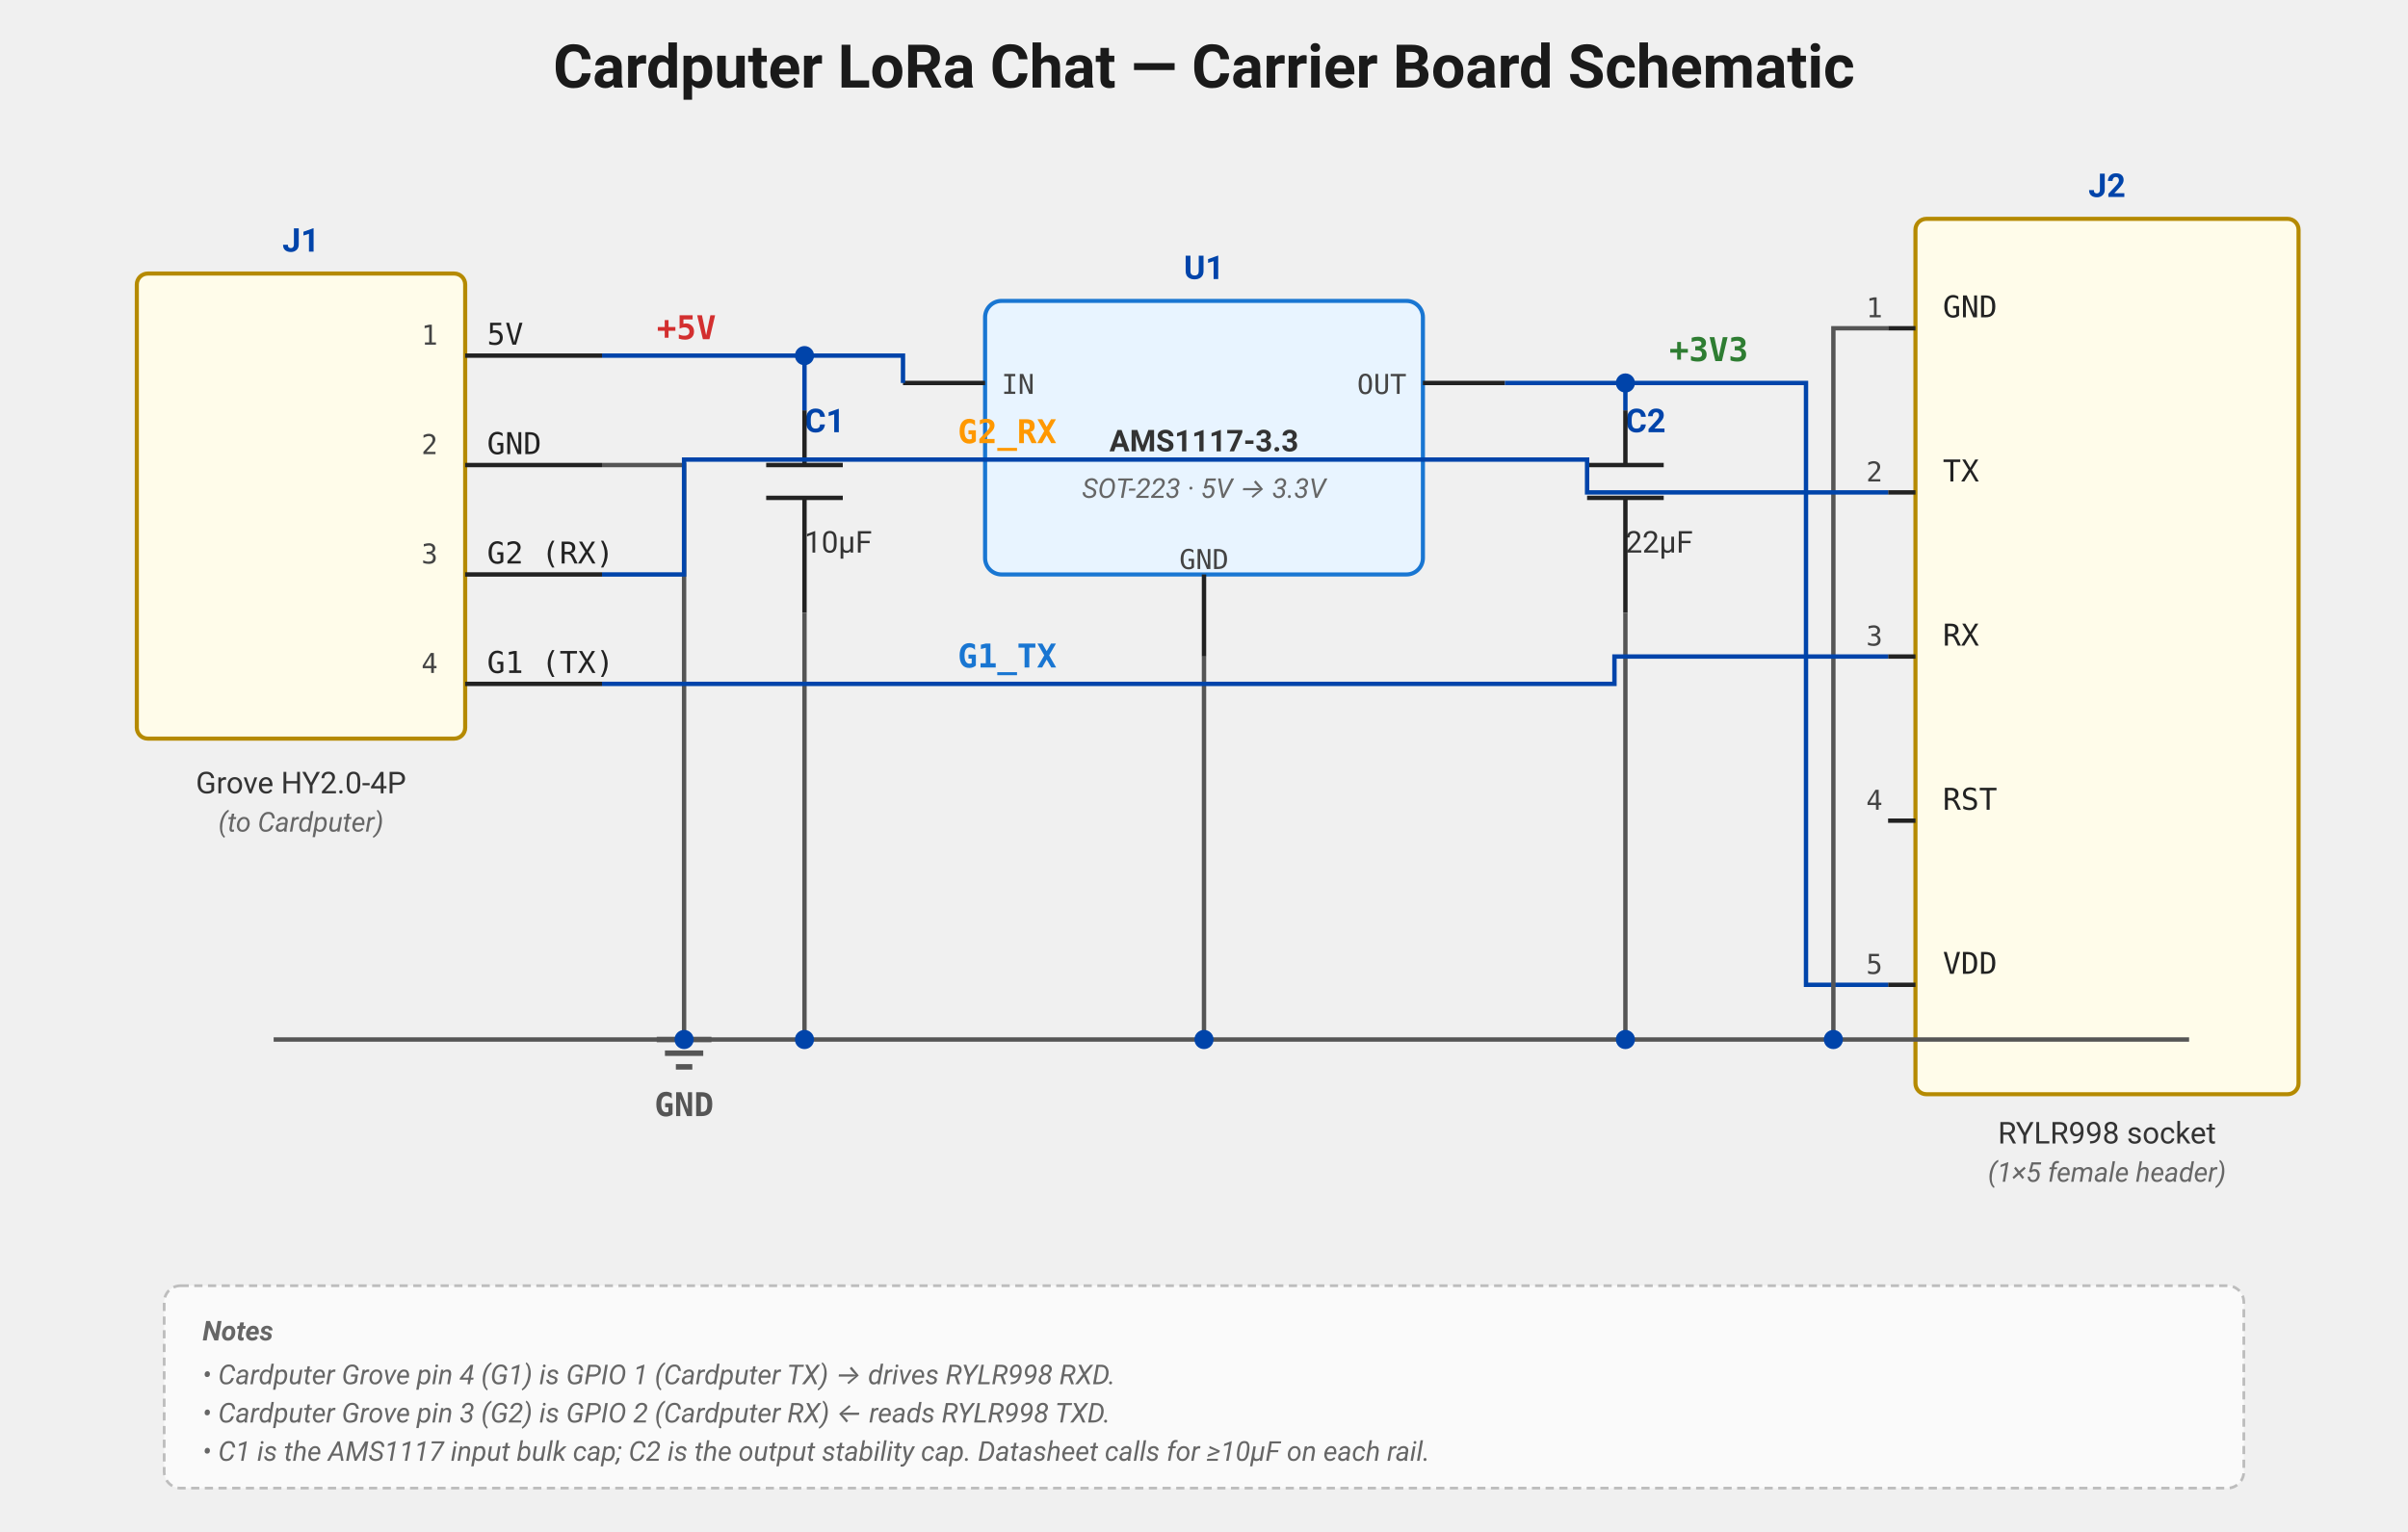
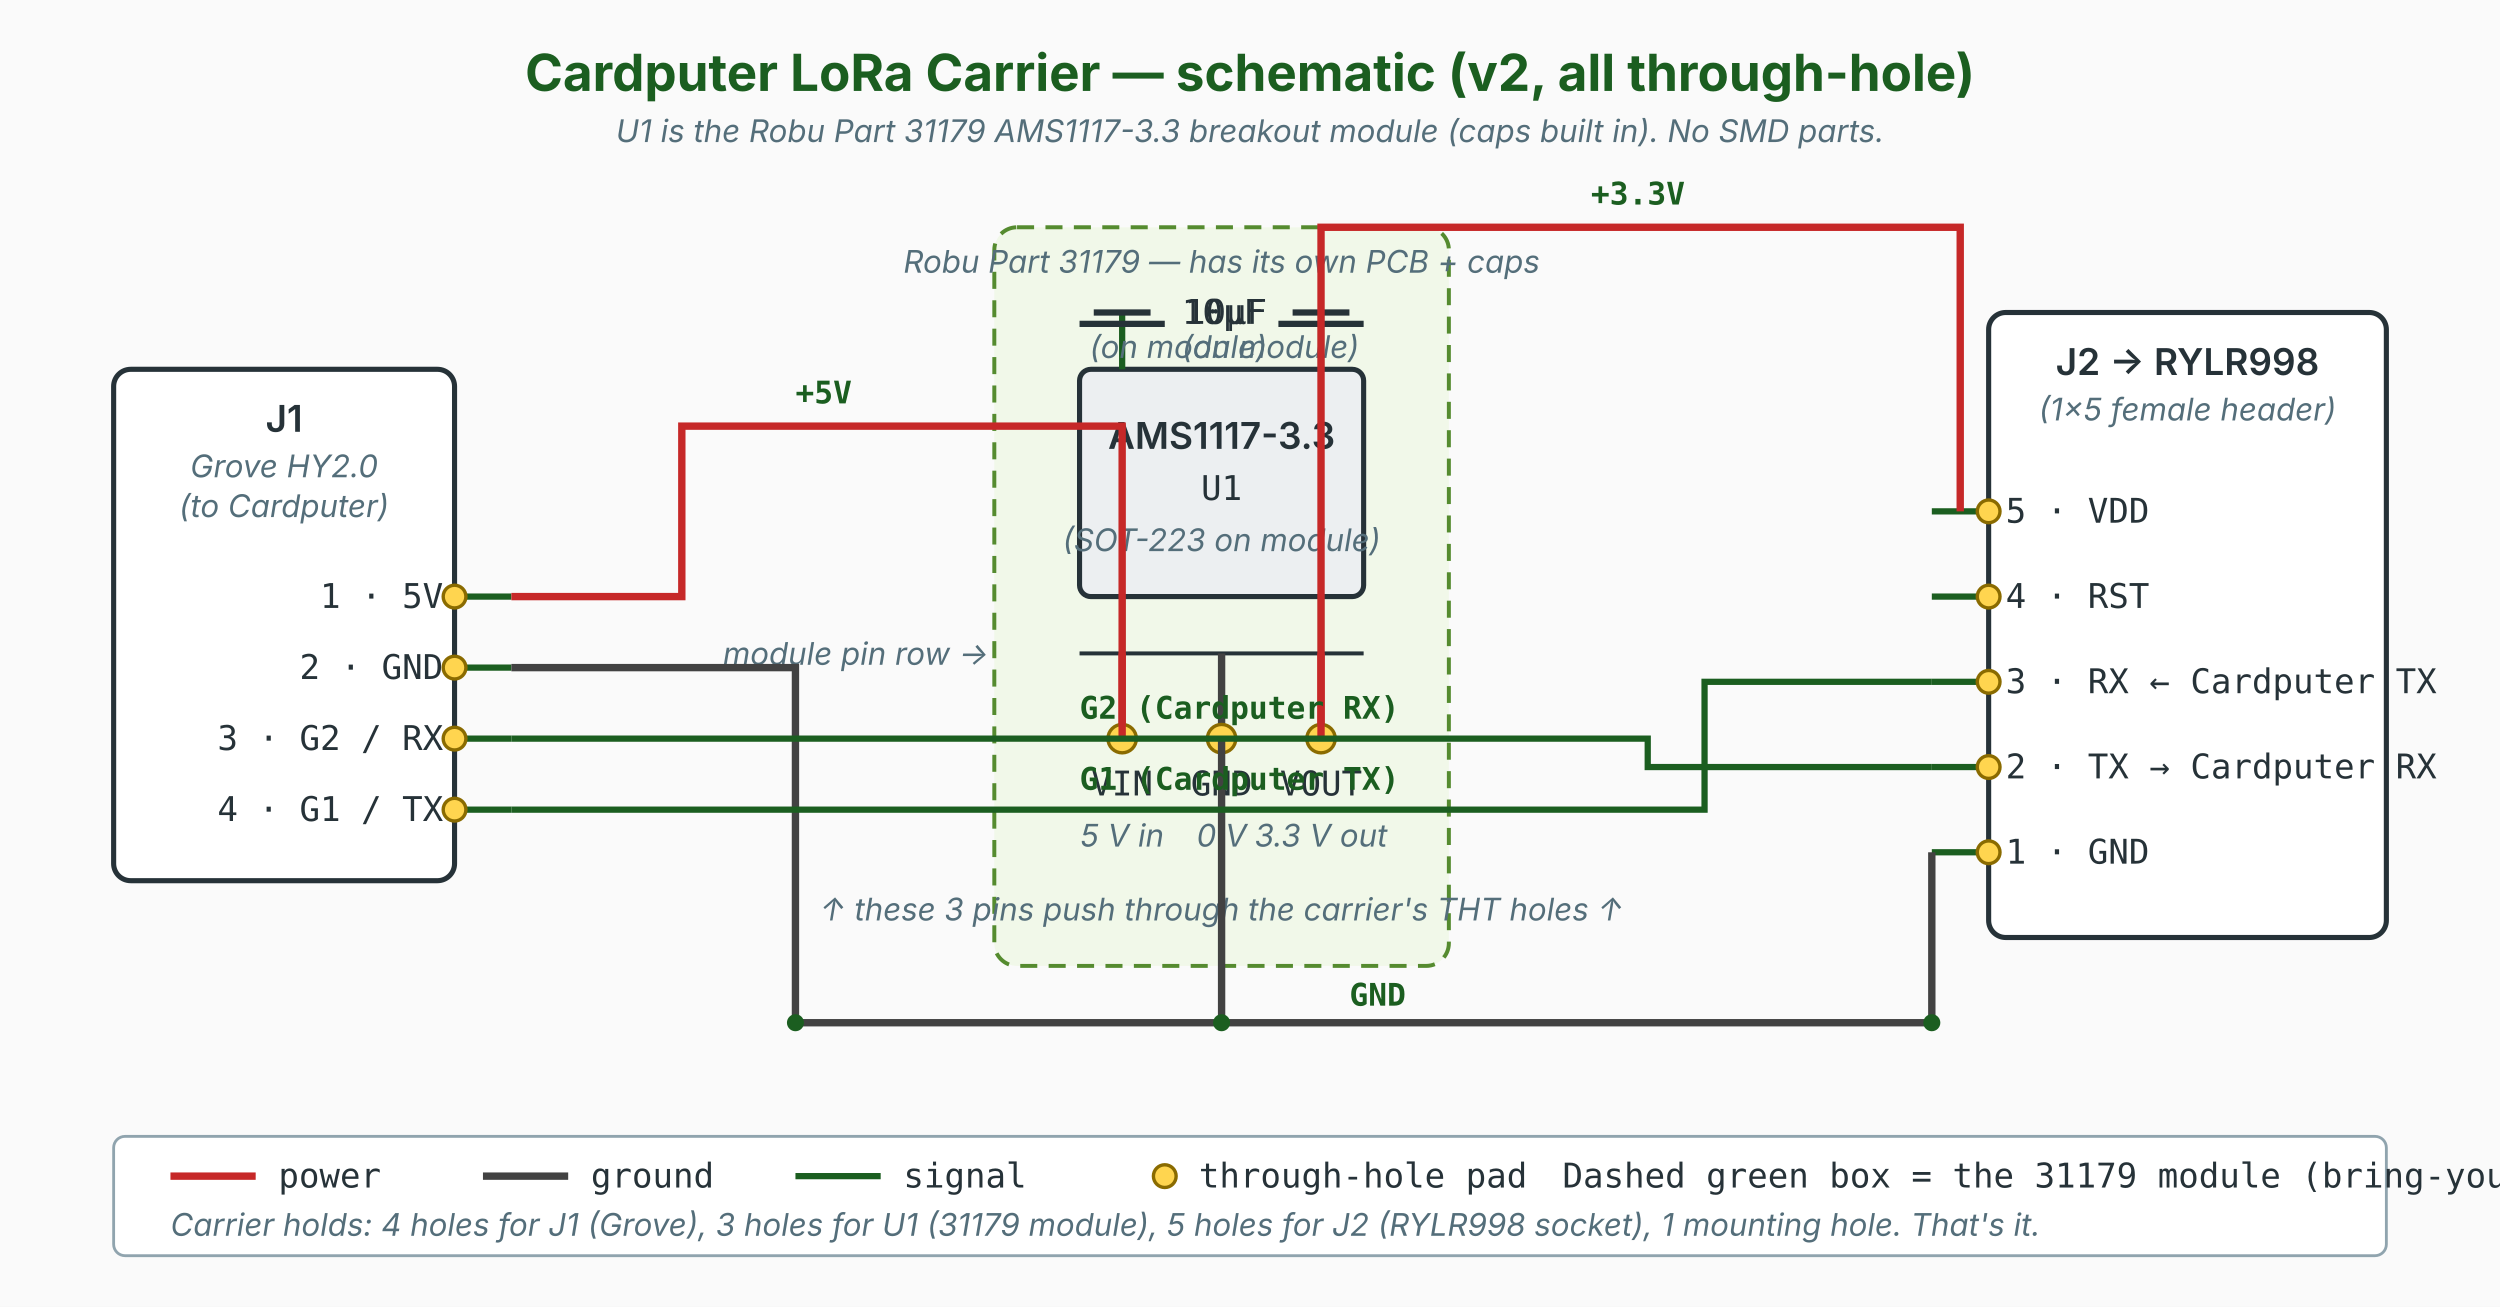
- <svg xmlns="http://www.w3.org/2000/svg" viewBox="0 0 880 560" font-family="-apple-system, BlinkMacSystemFont, 'Segoe UI', Roboto, sans-serif">
+ <svg xmlns="http://www.w3.org/2000/svg" viewBox="0 0 880 460" font-family="-apple-system, 'Segoe UI', sans-serif">
  <defs>
    <style>
-       .title  { font-size: 22px; font-weight: 700; fill: #1a1a1a; }
-       .lbl    { font-size: 11px; font-family: 'SF Mono', Menlo, monospace; fill: #222; }
-       .pin    { font-size: 10px; font-family: 'SF Mono', Menlo, monospace; fill: #444; }
-       .net    { font-size: 12px; font-weight: 700; font-family: 'SF Mono', Menlo, monospace; }
-       .ref    { font-size: 12px; font-weight: 700; fill: #0044AA; }
-       .val    { font-size: 11px; fill: #333; }
-       .wire   { stroke: #0044AA; stroke-width: 1.6; fill: none; }
-       .gnd    { stroke: #555; stroke-width: 1.6; fill: none; }
-       .dot    { fill: #0044AA; }
-       .box    { fill: #FFFCEA; stroke: #B58A00; stroke-width: 1.5; }
-       .ic     { fill: #E8F4FF; stroke: #1976D2; stroke-width: 1.5; }
-       .cap    { fill: none; stroke: #222; stroke-width: 1.6; }
-       .note   { font-size: 10px; fill: #666; font-style: italic; }
+       .wire    { stroke: #1B5E20; stroke-width: 2.2; fill: none; }
+       .wire-pwr{ stroke: #C62828; stroke-width: 2.6; fill: none; }
+       .wire-gnd{ stroke: #424242; stroke-width: 2.6; fill: none; }
+       .pad     { fill: #FFD54F; stroke: #8A6B00; stroke-width: 1.2; }
+       .body    { fill: #FFFFFF; stroke: #263238; stroke-width: 1.8; }
+       .module  { fill: #ECEFF1; stroke: #263238; stroke-width: 1.8; }
+       .lbl     { font-size: 13px; fill: #263238; font-weight: 600; }
+       .pin     { font-size: 12px; fill: #263238; font-family: monospace; }
+       .net     { font-size: 11px; fill: #1B5E20; font-family: monospace; font-weight: 700; }
+       .title   { font-size: 18px; fill: #1B5E20; font-weight: 700; }
+       .note    { font-size: 11px; fill: #546E7A; font-style: italic; }
+       .junction{ fill: #1B5E20; }
    </style>
  </defs>
-   <text class="title" x="440" y="32" text-anchor="middle">Cardputer LoRa Chat — Carrier Board Schematic</text>
-   <g>
-     <rect class="box" x="50" y="100" width="120" height="170" rx="4" />
-     <text class="ref" x="110" y="92" text-anchor="middle">J1</text>
-     <text class="val" x="110" y="290" text-anchor="middle">Grove HY2.0-4P</text>
-     <text class="note" x="110" y="304" text-anchor="middle">(to Cardputer)</text>
-     <line x1="170" y1="130" x2="220" y2="130" stroke="#222" stroke-width="1.6" />
-     <text class="pin" x="160" y="126" text-anchor="end">1</text>
-     <text class="lbl" x="178" y="126">5V</text>
-     <line x1="170" y1="170" x2="220" y2="170" stroke="#222" stroke-width="1.6" />
-     <text class="pin" x="160" y="166" text-anchor="end">2</text>
-     <text class="lbl" x="178" y="166">GND</text>
-     <line x1="170" y1="210" x2="220" y2="210" stroke="#222" stroke-width="1.6" />
-     <text class="pin" x="160" y="206" text-anchor="end">3</text>
-     <text class="lbl" x="178" y="206">G2 (RX)</text>
-     <line x1="170" y1="250" x2="220" y2="250" stroke="#222" stroke-width="1.6" />
-     <text class="pin" x="160" y="246" text-anchor="end">4</text>
-     <text class="lbl" x="178" y="246">G1 (TX)</text>
+   <rect width="880" height="460" fill="#FAFAFA" />
+   <text x="440" y="32" text-anchor="middle" class="title">Cardputer LoRa Carrier — schematic (v2, all through-hole)</text>
+   <text x="440" y="50" text-anchor="middle" class="note">U1 is the Robu Part 31179 AMS1117-3.3 breakout module (caps built in). No SMD parts.</text>
+   <g transform="translate(40, 130)">
+     <rect class="body" x="0" y="0" width="120" height="180" rx="6" />
+     <text x="60" y="22" text-anchor="middle" class="lbl">J1</text>
+     <text x="60" y="38" text-anchor="middle" class="note">Grove HY2.0</text>
+     <text x="60" y="52" text-anchor="middle" class="note">(to Cardputer)</text>
+     <line class="wire" x1="120" y1="80" x2="140" y2="80" />
+     <line class="wire" x1="120" y1="105" x2="140" y2="105" />
+     <line class="wire" x1="120" y1="130" x2="140" y2="130" />
+     <line class="wire" x1="120" y1="155" x2="140" y2="155" />
+     <circle class="pad" cx="120" cy="80" r="4" />
+     <circle class="pad" cx="120" cy="105" r="4" />
+     <circle class="pad" cx="120" cy="130" r="4" />
+     <circle class="pad" cx="120" cy="155" r="4" />
+     <text x="116" y="84" text-anchor="end" class="pin">1 · 5V</text>
+     <text x="116" y="109" text-anchor="end" class="pin">2 · GND</text>
+     <text x="116" y="134" text-anchor="end" class="pin">3 · G2 / RX</text>
+     <text x="116" y="159" text-anchor="end" class="pin">4 · G1 / TX</text>
  </g>
-   <g transform="translate(360 110)">
-     <rect class="ic" width="160" height="100" rx="6" />
-     <text class="ref" x="80" y="-8" text-anchor="middle">U1</text>
-     <text class="val" x="80" y="55" text-anchor="middle" font-weight="700">AMS1117-3.3</text>
-     <text class="note" x="80" y="72" text-anchor="middle">SOT-223  ·  5V → 3.3V</text>
-     <text class="pin" x="6" y="34">IN</text>
-     <text class="pin" x="154" y="34" text-anchor="end">OUT</text>
-     <text class="pin" x="80" y="98" text-anchor="middle">GND</text>
-     <line x1="0" y1="30" x2="-30" y2="30" stroke="#222" stroke-width="1.6" />
-     <line x1="160" y1="30" x2="190" y2="30" stroke="#222" stroke-width="1.6" />
-     <line x1="80" y1="100" x2="80" y2="130" stroke="#222" stroke-width="1.6" />
+   <g transform="translate(360, 90)">
+     <rect x="-10" y="-10" width="160" height="260" rx="8" fill="#F1F8E9" stroke="#558B2F" stroke-width="1.4" stroke-dasharray="6 4" />
+     <text x="70" y="6" text-anchor="middle" class="note">Robu Part 31179 — has its own PCB + caps</text>
+     <rect class="module" x="20" y="40" width="100" height="80" rx="4" />
+     <text x="70" y="68" text-anchor="middle" class="lbl">AMS1117-3.3</text>
+     <text x="70" y="86" text-anchor="middle" class="pin">U1</text>
+     <text x="70" y="104" text-anchor="middle" class="note">(SOT-223 on module)</text>
+     <line class="wire" x1="35" y1="40" x2="35" y2="20" />
+     <line class="wire" x1="35" y1="140" x2="35" y2="120" />
+     <line stroke="#263238" stroke-width="2.2" x1="25" y1="20" x2="45" y2="20" />
+     <line stroke="#263238" stroke-width="2.2" x1="20" y1="24" x2="50" y2="24" />
+     <text x="56" y="24" class="pin">10µF</text>
+     <text x="56" y="36" class="note">(on module)</text>
+     <line class="wire" x1="105" y1="40" x2="105" y2="20" />
+     <line class="wire" x1="105" y1="140" x2="105" y2="120" />
+     <line stroke="#263238" stroke-width="2.2" x1="95" y1="20" x2="115" y2="20" />
+     <line stroke="#263238" stroke-width="2.2" x1="90" y1="24" x2="120" y2="24" />
+     <text x="86" y="24" text-anchor="end" class="pin">10µF</text>
+     <text x="86" y="36" text-anchor="end" class="note">(on module)</text>
+     <line stroke="#263238" stroke-width="1.4" x1="20" y1="140" x2="120" y2="140" />
+     <text x="-12" y="144" text-anchor="end" class="note">module pin row →</text>
+     <line class="wire-pwr" x1="35" y1="140" x2="35" y2="170" />
+     <line class="wire-gnd" x1="70" y1="140" x2="70" y2="170" />
+     <line class="wire-pwr" x1="105" y1="140" x2="105" y2="170" />
+     <circle class="pad" cx="35" cy="170" r="5" />
+     <circle class="pad" cx="70" cy="170" r="5" />
+     <circle class="pad" cx="105" cy="170" r="5" />
+     <text x="35" y="190" text-anchor="middle" class="pin">VIN</text>
+     <text x="70" y="190" text-anchor="middle" class="pin">GND</text>
+     <text x="105" y="190" text-anchor="middle" class="pin">VOUT</text>
+     <text x="35" y="208" text-anchor="middle" class="note">5 V in</text>
+     <text x="70" y="208" text-anchor="middle" class="note">0 V</text>
+     <text x="105" y="208" text-anchor="middle" class="note">3.3 V out</text>
+     <text x="70" y="234" text-anchor="middle" class="note">↑ these 3 pins push through the carrier's THT holes ↑</text>
  </g>
-   <g transform="translate(280 160)">
-     <text class="ref" x="14" y="-2">C1</text>
-     <text class="val" x="14" y="42">10µF</text>
-     <line x1="0" y1="10" x2="28" y2="10" class="cap" />
-     <line x1="0" y1="22" x2="28" y2="22" class="cap" />
-     <line x1="14" y1="-10" x2="14" y2="10" stroke="#222" stroke-width="1.6" />
-     <line x1="14" y1="22" x2="14" y2="64" stroke="#222" stroke-width="1.6" />
+   <g transform="translate(700, 110)">
+     <rect class="body" x="0" y="0" width="140" height="220" rx="6" />
+     <text x="70" y="22" text-anchor="middle" class="lbl">J2 → RYLR998</text>
+     <text x="70" y="38" text-anchor="middle" class="note">(1×5 female header)</text>
+     <line class="wire" x1="0" y1="70" x2="-20" y2="70" />
+     <line class="wire" x1="0" y1="100" x2="-20" y2="100" />
+     <line class="wire" x1="0" y1="130" x2="-20" y2="130" />
+     <line class="wire" x1="0" y1="160" x2="-20" y2="160" />
+     <line class="wire" x1="0" y1="190" x2="-20" y2="190" />
+     <circle class="pad" cx="0" cy="70" r="4" />
+     <circle class="pad" cx="0" cy="100" r="4" />
+     <circle class="pad" cx="0" cy="130" r="4" />
+     <circle class="pad" cx="0" cy="160" r="4" />
+     <circle class="pad" cx="0" cy="190" r="4" />
+     <text x="6" y="74" class="pin">5 · VDD</text>
+     <text x="6" y="104" class="pin">4 · RST</text>
+     <text x="6" y="134" class="pin">3 · RX  ← Cardputer TX</text>
+     <text x="6" y="164" class="pin">2 · TX  → Cardputer RX</text>
+     <text x="6" y="194" class="pin">1 · GND</text>
  </g>
-   <g transform="translate(580 160)">
-     <text class="ref" x="14" y="-2">C2</text>
-     <text class="val" x="14" y="42">22µF</text>
-     <line x1="0" y1="10" x2="28" y2="10" class="cap" />
-     <line x1="0" y1="22" x2="28" y2="22" class="cap" />
-     <line x1="14" y1="-10" x2="14" y2="10" stroke="#222" stroke-width="1.6" />
-     <line x1="14" y1="22" x2="14" y2="64" stroke="#222" stroke-width="1.6" />
-   </g>
-   <g>
-     <rect class="box" x="700" y="80" width="140" height="320" rx="4" />
-     <text class="ref" x="770" y="72" text-anchor="middle">J2</text>
-     <text class="val" x="770" y="418" text-anchor="middle">RYLR998 socket</text>
-     <text class="note" x="770" y="432" text-anchor="middle">(1×5 female header)</text>
-     <line x1="690" y1="120" x2="700" y2="120" stroke="#222" stroke-width="1.6" />
-     <text class="pin" x="688" y="116" text-anchor="end">1</text>
-     <text class="lbl" x="710" y="116">GND</text>
-     <line x1="690" y1="180" x2="700" y2="180" stroke="#222" stroke-width="1.6" />
-     <text class="pin" x="688" y="176" text-anchor="end">2</text>
-     <text class="lbl" x="710" y="176">TX</text>
-     <line x1="690" y1="240" x2="700" y2="240" stroke="#222" stroke-width="1.6" />
-     <text class="pin" x="688" y="236" text-anchor="end">3</text>
-     <text class="lbl" x="710" y="236">RX</text>
-     <line x1="690" y1="300" x2="700" y2="300" stroke="#222" stroke-width="1.6" />
-     <text class="pin" x="688" y="296" text-anchor="end">4</text>
-     <text class="lbl" x="710" y="296">RST</text>
-     <line x1="690" y1="360" x2="700" y2="360" stroke="#222" stroke-width="1.6" />
-     <text class="pin" x="688" y="356" text-anchor="end">5</text>
-     <text class="lbl" x="710" y="356">VDD</text>
-   </g>
-   <path class="wire" d="M 220 130 L 294 130 L 294 150" />
-   <path class="wire" d="M 294 130 L 330 130 L 330 140" />
-   <circle class="dot" cx="294" cy="130" r="3.5" />
-   <text class="net" x="240" y="124" fill="#D32F2F">+5V</text>
-   <path class="wire" d="M 550 140 L 594 140 L 594 150" />
-   <path class="wire" d="M 594 140 L 660 140 L 660 360 L 690 360" />
-   <circle class="dot" cx="594" cy="140" r="3.5" />
-   <text class="net" x="610" y="132" fill="#2E7D32">+3V3</text>
-   <path class="gnd" d="M 220 170 L 250 170 L 250 380" />
-   <path class="gnd" d="M 100 380 L 800 380" />
-   <path class="gnd" d="M 440 240 L 440 380" />
-   <path class="gnd" d="M 294 224 L 294 380" />
-   <path class="gnd" d="M 594 224 L 594 380" />
-   <path class="gnd" d="M 690 120 L 670 120 L 670 380" />
-   <g transform="translate(250 380)">
-     <line x1="-10" y1="0" x2="10" y2="0" stroke="#555" stroke-width="2" />
-     <line x1="-7" y1="5" x2="7" y2="5" stroke="#555" stroke-width="2" />
-     <line x1="-3" y1="10" x2="3" y2="10" stroke="#555" stroke-width="2" />
-     <text class="net" x="0" y="28" text-anchor="middle" fill="#555">GND</text>
-   </g>
-   <circle class="dot" cx="294" cy="380" r="3.5" />
-   <circle class="dot" cx="440" cy="380" r="3.5" />
-   <circle class="dot" cx="594" cy="380" r="3.5" />
-   <circle class="dot" cx="670" cy="380" r="3.5" />
-   <circle class="dot" cx="250" cy="380" r="3.5" />
-   <path class="wire" d="M 220 250 L 590 250 L 590 240 L 690 240" />
-   <text class="net" x="350" y="244" fill="#1976D2">G1_TX</text>
-   <path class="wire" d="M 220 210 L 250 210 L 250 168 L 580 168 L 580 180 L 690 180" />
-   <text class="net" x="350" y="162" fill="#FF9800">G2_RX</text>
-   <g transform="translate(60 470)">
-     <rect width="760" height="74" rx="6" fill="#FAFAFA" stroke="#BDBDBD" stroke-width="1" stroke-dasharray="3 2" />
-     <text class="note" x="14" y="20" font-size="11" fill="#333" font-style="normal" font-weight="600">Notes</text>
-     <text class="note" x="14" y="36">• Cardputer Grove pin 4 (G1) is GPIO 1 (Cardputer TX) → drives RYLR998 RXD.</text>
-     <text class="note" x="14" y="50">• Cardputer Grove pin 3 (G2) is GPIO 2 (Cardputer RX) ← reads RYLR998 TXD.</text>
-     <text class="note" x="14" y="64">• C1 is the AMS1117 input bulk cap; C2 is the output stability cap. Datasheet calls for ≥10µF on each rail.</text>
+   <path class="wire-pwr" d="M 180,210 L 240,210 L 240,150 L 395,150 L 395,260" />
+   <text x="280" y="142" class="net">+5V</text>
+   <path class="wire-gnd" d="M 180,235 L 280,235 L 280,360 L 430,360 L 430,260" />
+   <path class="wire-gnd" d="M 430,360 L 680,360 L 680,300" />
+   <circle class="junction" cx="280" cy="360" r="3" />
+   <circle class="junction" cx="430" cy="360" r="3" />
+   <circle class="junction" cx="680" cy="360" r="3" />
+   <text x="475" y="354" class="net">GND</text>
+   <path class="wire-pwr" d="M 465,260 L 465,80 L 690,80 L 690,180" />
+   <text x="560" y="72" class="net">+3.3V</text>
+   <path class="wire" d="M 180,285 L 600,285 L 600,240 L 680,240" />
+   <text x="380" y="278" class="net">G1 (Cardputer TX)</text>
+   <path class="wire" d="M 180,260 L 580,260 L 580,270 L 680,270" />
+   <text x="380" y="253" class="net">G2 (Cardputer RX)</text>
+   <g transform="translate(40, 400)">
+     <rect x="0" y="0" width="800" height="42" fill="#FFFFFF" stroke="#90A4AE" stroke-width="1" rx="4" />
+     <line class="wire-pwr" x1="20" y1="14" x2="50" y2="14" />
+     <text x="58" y="18" class="pin">power</text>
+     <line class="wire-gnd" x1="130" y1="14" x2="160" y2="14" />
+     <text x="168" y="18" class="pin">ground</text>
+     <line class="wire" x1="240" y1="14" x2="270" y2="14" />
+     <text x="278" y="18" class="pin">signal</text>
+     <circle class="pad" cx="370" cy="14" r="4" />
+     <text x="382" y="18" class="pin">through-hole pad</text>
+     <text x="510" y="18" class="pin">Dashed green box = the 31179 module (bring-your-own; plugs into 3 THT holes)</text>
+     <text x="20" y="35" class="note">Carrier holds: 4 holes for J1 (Grove), 3 holes for U1 (31179 module), 5 holes for J2 (RYLR998 socket), 1 mounting hole. That's it.</text>
  </g>
</svg>
